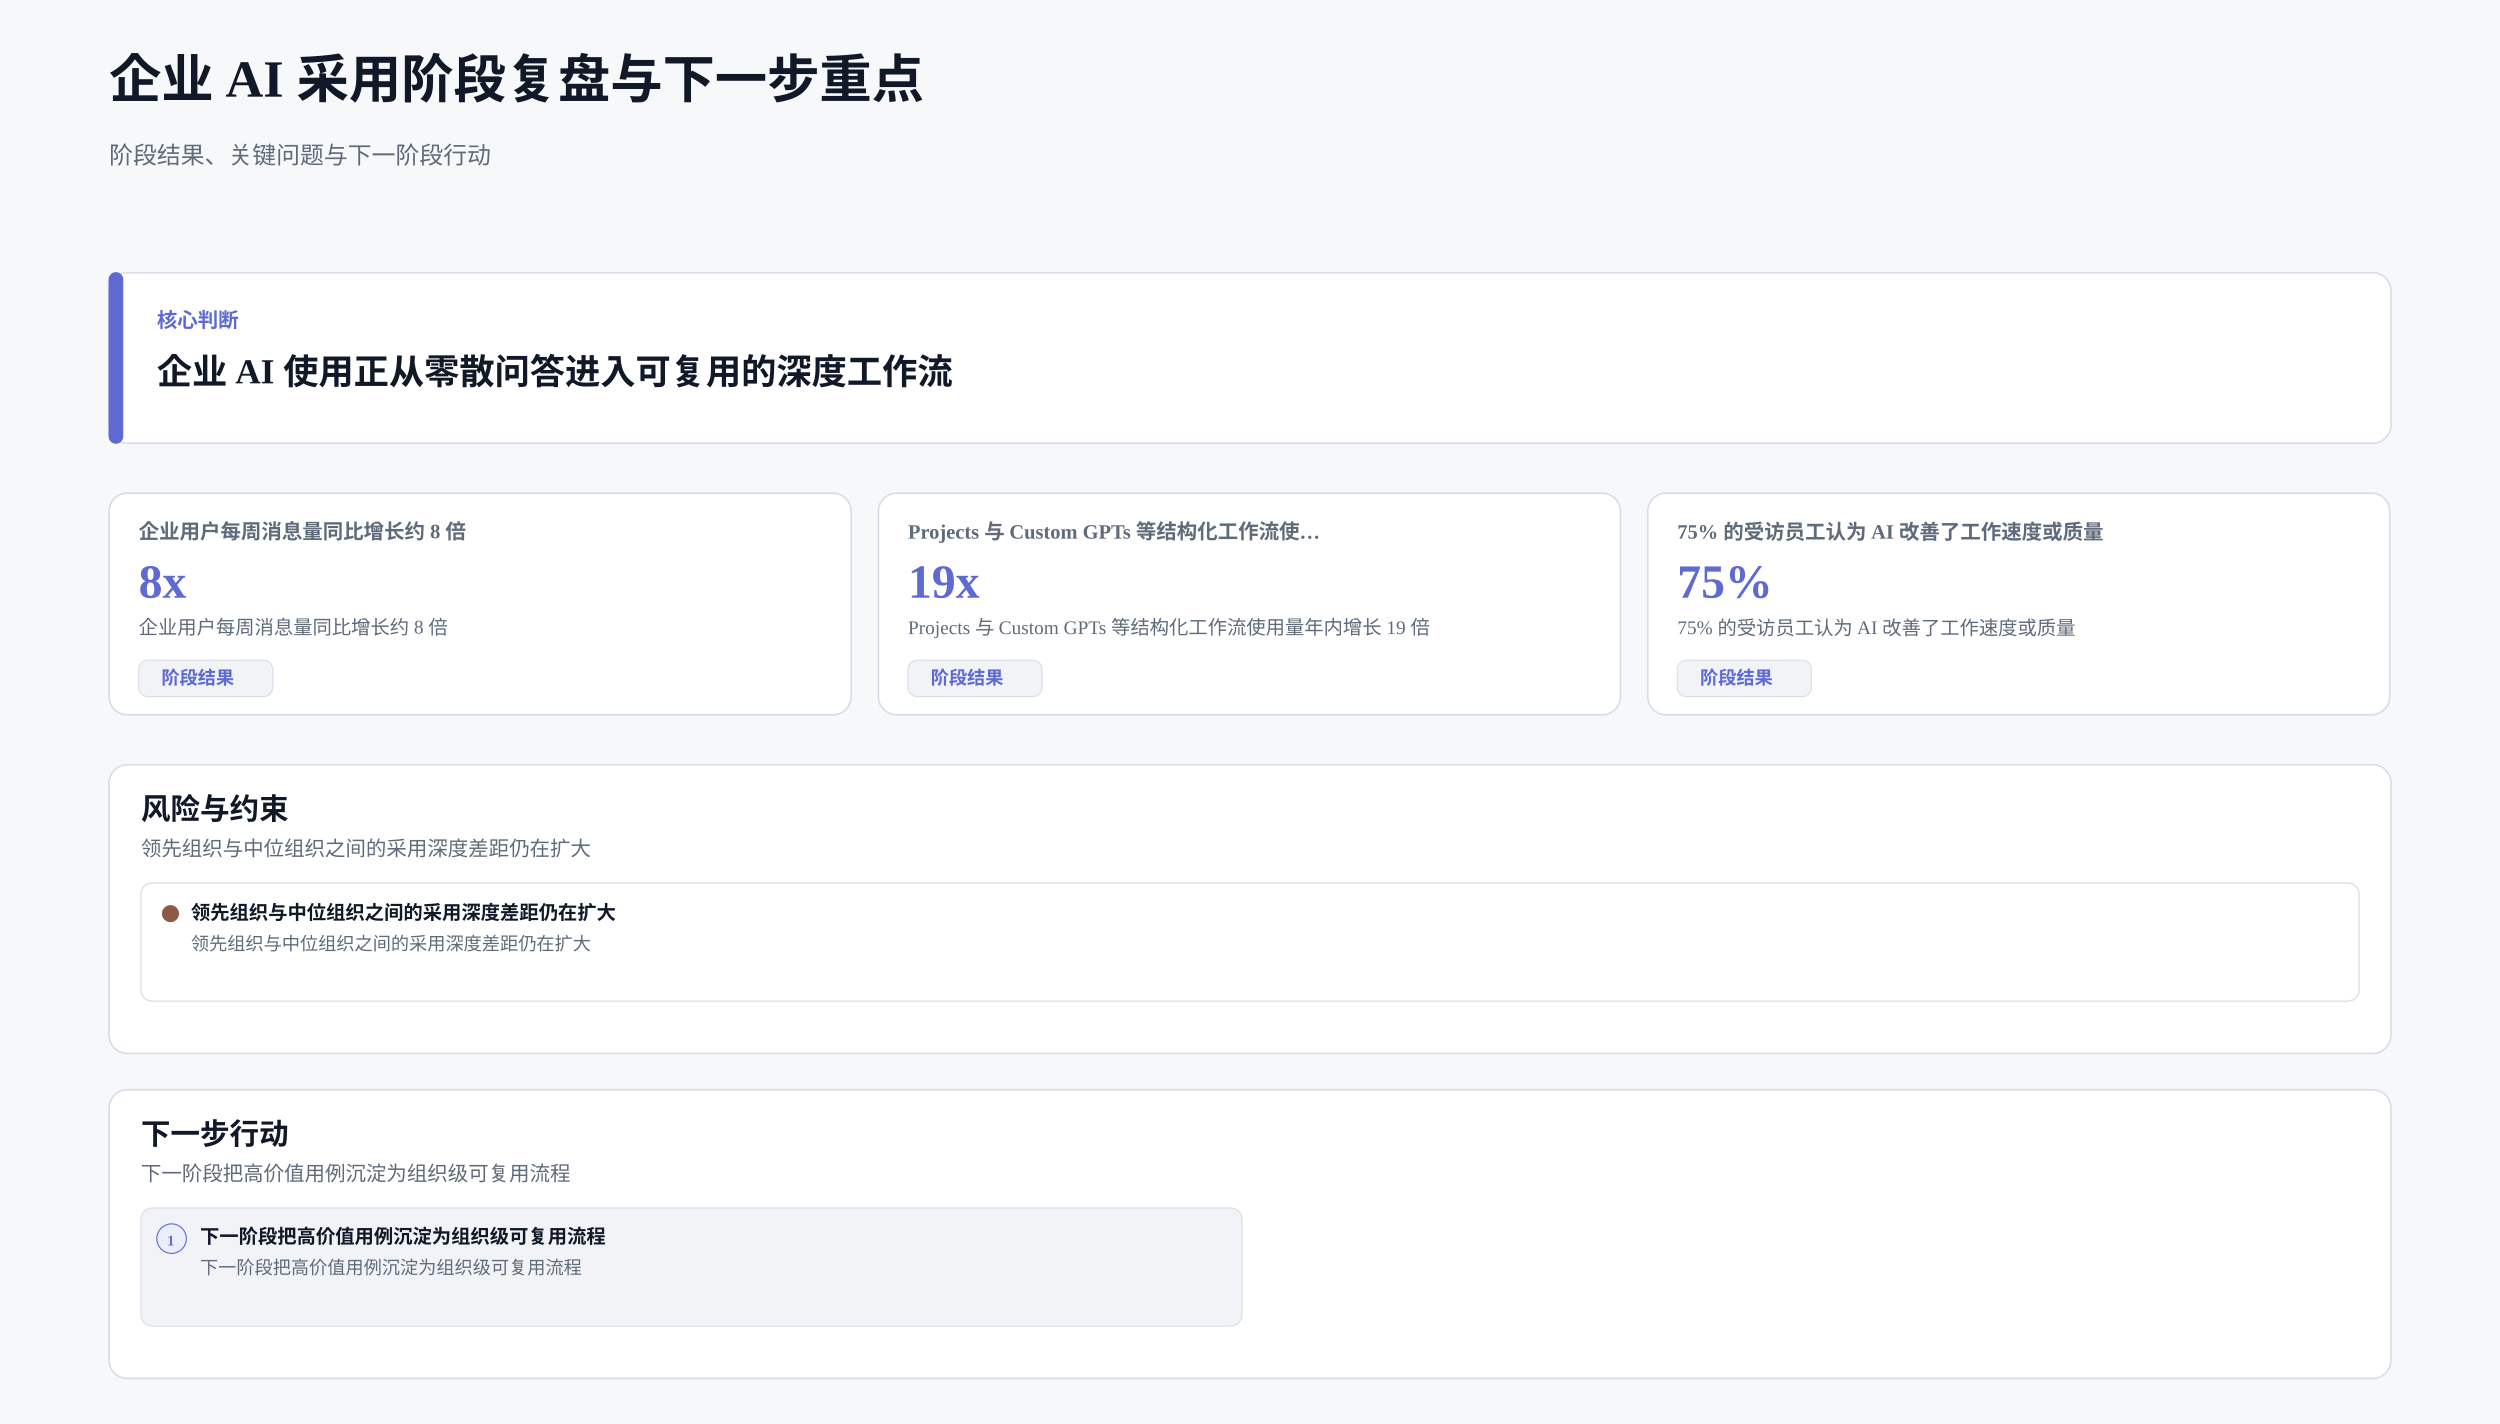
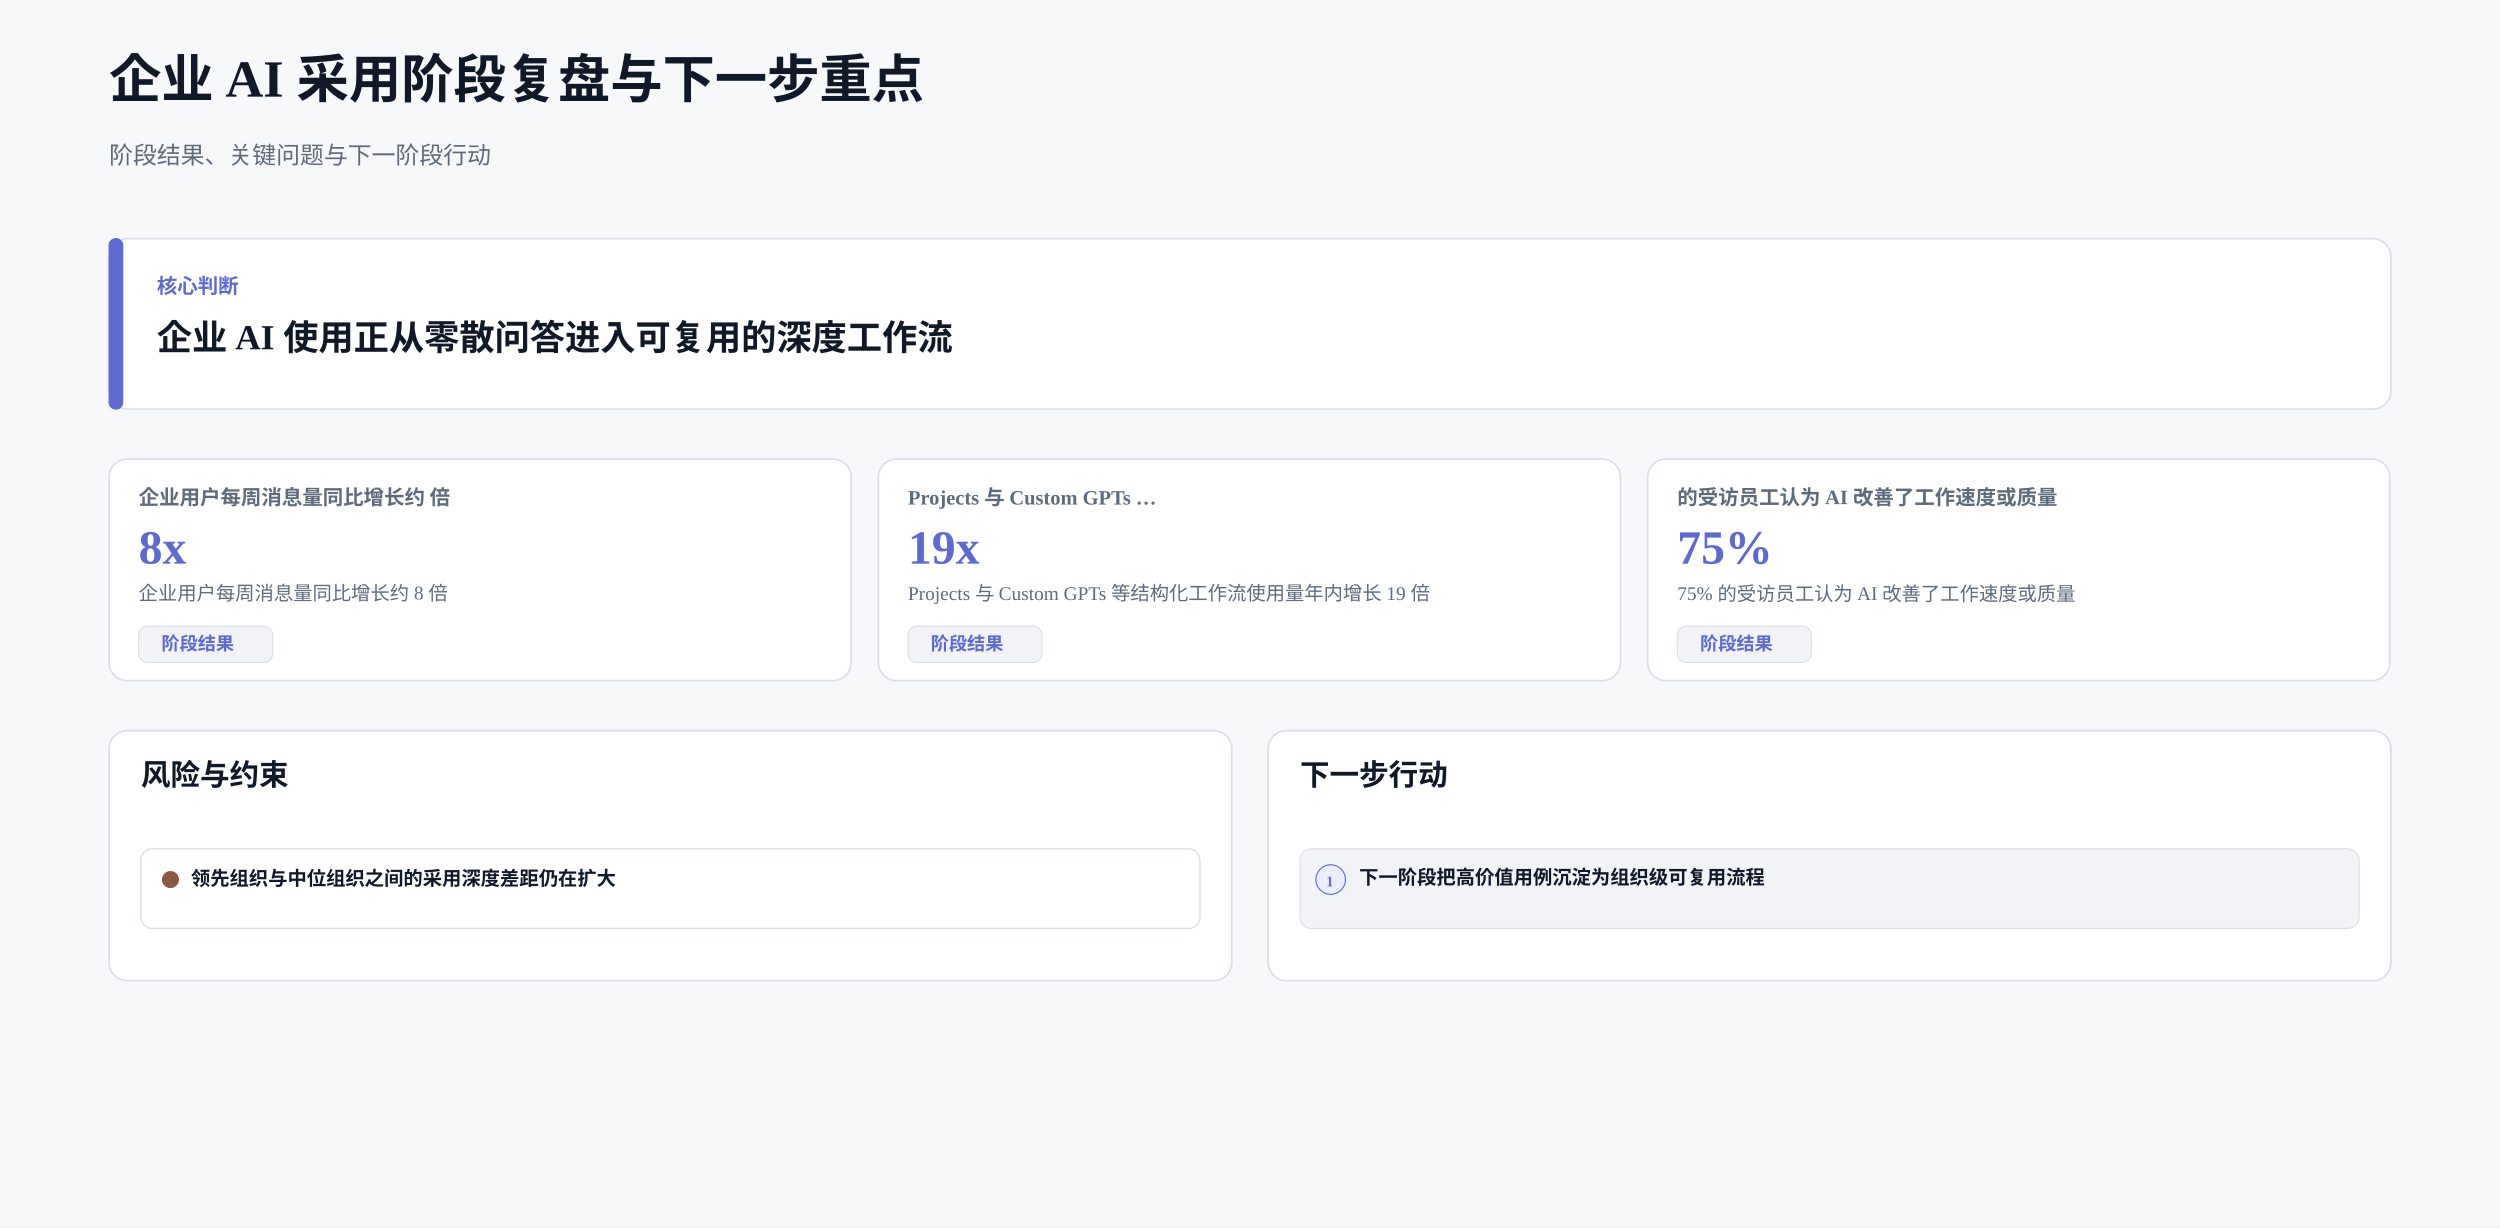
- <svg xmlns="http://www.w3.org/2000/svg" width="2200" height="1253" viewBox="0 0 2200 1253" data-layout-engine="v4" data-expression-mode="modular-canvas">
-   <rect x="0" y="0" width="2200" height="1253" rx="0" fill="#F7F8FA" stroke="#F7F8FA" stroke-width="0" />
+ <svg xmlns="http://www.w3.org/2000/svg" width="2200" height="1080" viewBox="0 0 2200 1080" data-layout-engine="v4" data-layout="expression-canvas" data-pipeline-version="4.4" data-expression-mode="modular-canvas" data-page-skeleton="overview-detail">
+   <rect x="0" y="0" width="2200" height="1080" rx="0" fill="#F7F8FA" stroke="#F7F8FA" stroke-width="0" />
  <g>
-     <g data-v43-block="title" data-block-type="title" data-x="96" data-y="40" data-width="2008" data-height="200" data-column="full">
+     <g data-v43-block="title" data-block-type="title" data-x="96" data-y="40" data-width="2008" data-height="170" data-column="full">
      <text x="96" y="86" font-size="46" fill="#111827" font-weight="700">
        <tspan x="96" dy="0">企业 AI 采用阶段复盘与下一步重点</tspan>
      </text>
      <text x="96" y="144" font-size="21" fill="#5F6B7A" font-weight="500">
        <tspan x="96" dy="0">阶段结果、关键问题与下一阶段行动</tspan>
      </text>
    </g>
-     <g data-v43-block="statement" data-block-type="statement" data-x="96" data-y="240" data-width="2008" data-height="150" data-column="full">
-       <rect x="96" y="240" width="2008" height="150" rx="16" fill="#FFFFFF" stroke="#D8DEE8" stroke-width="1.5" />
-       <rect x="96" y="240" width="12" height="150" rx="6" fill="#5E6AD2" stroke="#5E6AD2" stroke-width="1" />
-       <text x="138" y="288" font-size="18" fill="#5E6AD2" font-weight="700">
+     <g data-v43-block="statement" data-block-type="statement" data-x="96" data-y="210" data-width="2008" data-height="150" data-column="full">
+       <rect x="96" y="210" width="2008" height="150" rx="16" fill="#FFFFFF" stroke="#D8DEE8" stroke-width="1.5" />
+       <rect x="96" y="210" width="12" height="150" rx="6" fill="#5E6AD2" stroke="#5E6AD2" stroke-width="1" />
+       <text x="138" y="258" font-size="18" fill="#5E6AD2" font-weight="700">
        <tspan x="138" dy="0">核心判断</tspan>
      </text>
-       <text x="138" y="338" font-size="31" fill="#111827" font-weight="700">
+       <text x="138" y="308" font-size="31" fill="#111827" font-weight="700">
        <tspan x="138" dy="0">企业 AI 使用正从零散问答进入可复用的深度工作流</tspan>
      </text>
    </g>
-     <g data-v43-block="metrics" data-block-type="metric-group" data-x="96" data-y="434" data-width="2008" data-height="195" data-column="full">
-       <rect x="96" y="434" width="653" height="195" rx="16" fill="#FFFFFF" stroke="#D8DEE8" stroke-width="1.5" data-tone-group="parallel-metrics" data-metric-card="true" data-metric-row="0" />
-       <text x="122" y="474" font-size="18" fill="#5F6B7A" font-weight="700">
+     <g data-v43-block="metrics" data-block-type="metric-group" data-x="96" data-y="404" data-width="2008" data-height="195" data-column="full">
+       <rect x="96" y="404" width="653" height="195" rx="16" fill="#FFFFFF" stroke="#D8DEE8" stroke-width="1.5" data-tone-group="parallel-metrics" data-metric-card="true" data-metric-row="0" />
+       <text x="122" y="444" font-size="18" fill="#5F6B7A" font-weight="700">
+         <tspan x="122" dy="0">企业用户每周消息量同比增长约 倍</tspan>
+       </text>
+       <text x="122" y="496" font-size="42" fill="#5E6AD2" font-weight="700">
+         <tspan x="122" dy="0">8x</tspan>
+       </text>
+       <text x="122" y="528" font-size="17" fill="#5F6B7A" font-weight="500">
        <tspan x="122" dy="0">企业用户每周消息量同比增长约 8 倍</tspan>
      </text>
-       <text x="122" y="526" font-size="42" fill="#5E6AD2" font-weight="700">
-         <tspan x="122" dy="0">8x</tspan>
-       </text>
-       <text x="122" y="558" font-size="17" fill="#5F6B7A" font-weight="500">
-         <tspan x="122" dy="0">企业用户每周消息量同比增长约 8 倍</tspan>
-       </text>
-       <rect x="122" y="581" width="118" height="32" rx="8" fill="#F1F3F6" stroke="#D8DEE8" stroke-width="1" />
-       <text x="142" y="602" font-size="16" fill="#5E6AD2" font-weight="700">
+       <rect x="122" y="551" width="118" height="32" rx="8" fill="#F1F3F6" stroke="#D8DEE8" stroke-width="1" />
+       <text x="142" y="572" font-size="16" fill="#5E6AD2" font-weight="700">
        <tspan x="142" dy="0">阶段结果</tspan>
      </text>
-       <rect x="773" y="434" width="653" height="195" rx="16" fill="#FFFFFF" stroke="#D8DEE8" stroke-width="1.5" data-tone-group="parallel-metrics" data-metric-card="true" data-metric-row="0" />
-       <text x="799" y="474" font-size="18" fill="#5F6B7A" font-weight="700">
-         <tspan x="799" dy="0">Projects 与 Custom GPTs 等结构化工作流使…</tspan>
+       <rect x="773" y="404" width="653" height="195" rx="16" fill="#FFFFFF" stroke="#D8DEE8" stroke-width="1.5" data-tone-group="parallel-metrics" data-metric-card="true" data-metric-row="0" />
+       <text x="799" y="444" font-size="18" fill="#5F6B7A" font-weight="700">
+         <tspan x="799" dy="0">Projects 与 Custom GPTs …</tspan>
      </text>
-       <text x="799" y="526" font-size="42" fill="#5E6AD2" font-weight="700">
+       <text x="799" y="496" font-size="42" fill="#5E6AD2" font-weight="700">
        <tspan x="799" dy="0">19x</tspan>
      </text>
-       <text x="799" y="558" font-size="17" fill="#5F6B7A" font-weight="500">
+       <text x="799" y="528" font-size="17" fill="#5F6B7A" font-weight="500">
        <tspan x="799" dy="0">Projects 与 Custom GPTs 等结构化工作流使用量年内增长 19 倍</tspan>
      </text>
-       <rect x="799" y="581" width="118" height="32" rx="8" fill="#F1F3F6" stroke="#D8DEE8" stroke-width="1" />
-       <text x="819" y="602" font-size="16" fill="#5E6AD2" font-weight="700">
+       <rect x="799" y="551" width="118" height="32" rx="8" fill="#F1F3F6" stroke="#D8DEE8" stroke-width="1" />
+       <text x="819" y="572" font-size="16" fill="#5E6AD2" font-weight="700">
        <tspan x="819" dy="0">阶段结果</tspan>
      </text>
-       <rect x="1450" y="434" width="653" height="195" rx="16" fill="#FFFFFF" stroke="#D8DEE8" stroke-width="1.5" data-tone-group="parallel-metrics" data-metric-card="true" data-metric-row="0" />
-       <text x="1476" y="474" font-size="18" fill="#5F6B7A" font-weight="700">
+       <rect x="1450" y="404" width="653" height="195" rx="16" fill="#FFFFFF" stroke="#D8DEE8" stroke-width="1.5" data-tone-group="parallel-metrics" data-metric-card="true" data-metric-row="0" />
+       <text x="1476" y="444" font-size="18" fill="#5F6B7A" font-weight="700">
+         <tspan x="1476" dy="0">的受访员工认为 AI 改善了工作速度或质量</tspan>
+       </text>
+       <text x="1476" y="496" font-size="42" fill="#5E6AD2" font-weight="700">
+         <tspan x="1476" dy="0">75%</tspan>
+       </text>
+       <text x="1476" y="528" font-size="17" fill="#5F6B7A" font-weight="500">
        <tspan x="1476" dy="0">75% 的受访员工认为 AI 改善了工作速度或质量</tspan>
      </text>
-       <text x="1476" y="526" font-size="42" fill="#5E6AD2" font-weight="700">
-         <tspan x="1476" dy="0">75%</tspan>
-       </text>
-       <text x="1476" y="558" font-size="17" fill="#5F6B7A" font-weight="500">
-         <tspan x="1476" dy="0">75% 的受访员工认为 AI 改善了工作速度或质量</tspan>
-       </text>
-       <rect x="1476" y="581" width="118" height="32" rx="8" fill="#F1F3F6" stroke="#D8DEE8" stroke-width="1" />
-       <text x="1496" y="602" font-size="16" fill="#5E6AD2" font-weight="700">
+       <rect x="1476" y="551" width="118" height="32" rx="8" fill="#F1F3F6" stroke="#D8DEE8" stroke-width="1" />
+       <text x="1496" y="572" font-size="16" fill="#5E6AD2" font-weight="700">
        <tspan x="1496" dy="0">阶段结果</tspan>
      </text>
    </g>
-     <g data-v43-block="risk-list-1" data-block-type="risk-list" data-x="96" data-y="673" data-width="2008" data-height="254" data-column="full" data-component-variant="risk-cluster" data-row="0" data-span="12" data-row-alignment="filled" data-offset-span="0" data-density="dense" data-preferred-width="2008" data-text-units="71" data-item-count="1" data-item-layout="rows" data-layout-reason="long-explanatory-items">
-       <rect x="96" y="673" width="2008" height="254" rx="16" fill="#FFFFFF" stroke="#D8DEE8" stroke-width="1.5" data-v4-block-card="true" />
-       <text x="124" y="721" font-size="26" fill="#111827" font-weight="700">
+     <g data-v43-block="risk-list-1" data-block-type="risk-list" data-x="96" data-y="643" data-width="988" data-height="220" data-column="left" data-component-variant="risk-cluster" data-row="0" data-span="6" data-row-alignment="filled" data-offset-span="0" data-density="medium" data-preferred-width="988" data-text-units="27" data-item-count="1" data-item-layout="rows" data-layout-reason="moderate-parallel-items">
+       <rect x="96" y="643" width="988" height="220" rx="16" fill="#FFFFFF" stroke="#D8DEE8" stroke-width="1.5" data-v4-block-card="true" />
+       <text x="124" y="691" font-size="26" fill="#111827" font-weight="700">
        <tspan x="124" dy="0">风险与约束</tspan>
      </text>
-       <text x="124" y="753" font-size="18" fill="#5F6B7A" font-weight="500">
-         <tspan x="124" dy="0">领先组织与中位组织之间的采用深度差距仍在扩大</tspan>
-       </text>
-       <rect x="124" y="777" width="1952" height="104" rx="10" fill="#FFFFFF" stroke="#D8DEE8" stroke-width="1.2" data-v4-risk-item="0" />
-       <circle cx="150" cy="804" r="7" fill="#8A5A44" stroke="#8A5A44" stroke-width="1" />
-       <text x="168" y="809" font-size="17" fill="#111827" font-weight="700">
-         <tspan x="168" dy="0">领先组织与中位组织之间的采用深度差距仍在扩大</tspan>
-       </text>
-       <text x="168" y="836" font-size="16" fill="#5F6B7A" font-weight="500">
+       <rect x="124" y="747" width="932" height="70" rx="10" fill="#FFFFFF" stroke="#D8DEE8" stroke-width="1.2" data-v4-risk-item="0" />
+       <circle cx="150" cy="774" r="7" fill="#8A5A44" stroke="#8A5A44" stroke-width="1" />
+       <text x="168" y="779" font-size="17" fill="#111827" font-weight="700">
        <tspan x="168" dy="0">领先组织与中位组织之间的采用深度差距仍在扩大</tspan>
      </text>
    </g>
-     <g data-v43-block="action-list-2" data-block-type="action-list" data-x="96" data-y="959" data-width="2008" data-height="254" data-column="full" data-component-variant="action-checklist" data-row="1" data-span="12" data-row-alignment="filled" data-offset-span="0" data-density="medium" data-preferred-width="1328" data-text-units="68" data-item-count="1" data-item-layout="grid-2" data-layout-reason="substantial-parallel-items">
-       <rect x="96" y="959" width="2008" height="254" rx="16" fill="#FFFFFF" stroke="#D8DEE8" stroke-width="1.5" data-v4-block-card="true" />
-       <text x="124" y="1007" font-size="26" fill="#111827" font-weight="700">
-         <tspan x="124" dy="0">下一步行动</tspan>
+     <g data-v43-block="action-list-2" data-block-type="action-list" data-x="1116" data-y="643" data-width="988" data-height="220" data-column="right" data-component-variant="action-checklist" data-row="0" data-span="6" data-row-alignment="filled" data-offset-span="0" data-density="medium" data-preferred-width="988" data-text-units="26" data-item-count="1" data-item-layout="rows" data-layout-reason="moderate-parallel-items">
+       <rect x="1116" y="643" width="988" height="220" rx="16" fill="#FFFFFF" stroke="#D8DEE8" stroke-width="1.5" data-v4-block-card="true" />
+       <text x="1144" y="691" font-size="26" fill="#111827" font-weight="700">
+         <tspan x="1144" dy="0">下一步行动</tspan>
      </text>
-       <text x="124" y="1039" font-size="18" fill="#5F6B7A" font-weight="500">
-         <tspan x="124" dy="0">下一阶段把高价值用例沉淀为组织级可复用流程</tspan>
+       <rect x="1144" y="747" width="932" height="70" rx="10" fill="#F1F3F6" stroke="#D8DEE8" stroke-width="1" data-v4-action-item="0" />
+       <circle cx="1171" cy="774" r="13" fill="#ECEEFE" stroke="#5E6AD2" stroke-width="1" />
+       <text x="1167" y="780" font-size="13" fill="#5E6AD2" font-weight="700">
+         <tspan x="1167" dy="0">1</tspan>
      </text>
-       <rect x="124" y="1063" width="969" height="104" rx="10" fill="#F1F3F6" stroke="#D8DEE8" stroke-width="1" data-v4-action-item="0" />
-       <circle cx="151" cy="1090" r="13" fill="#ECEEFE" stroke="#5E6AD2" stroke-width="1" />
-       <text x="147" y="1096" font-size="13" fill="#5E6AD2" font-weight="700">
-         <tspan x="147" dy="0">1</tspan>
-       </text>
-       <text x="176" y="1094" font-size="17" fill="#111827" font-weight="700">
-         <tspan x="176" dy="0">下一阶段把高价值用例沉淀为组织级可复用流程</tspan>
-       </text>
-       <text x="176" y="1121" font-size="16" fill="#5F6B7A" font-weight="500">
-         <tspan x="176" dy="0">下一阶段把高价值用例沉淀为组织级可复用流程</tspan>
+       <text x="1196" y="778" font-size="17" fill="#111827" font-weight="700">
+         <tspan x="1196" dy="0">下一阶段把高价值用例沉淀为组织级可复用流程</tspan>
      </text>
    </g>
  </g>
</svg>
